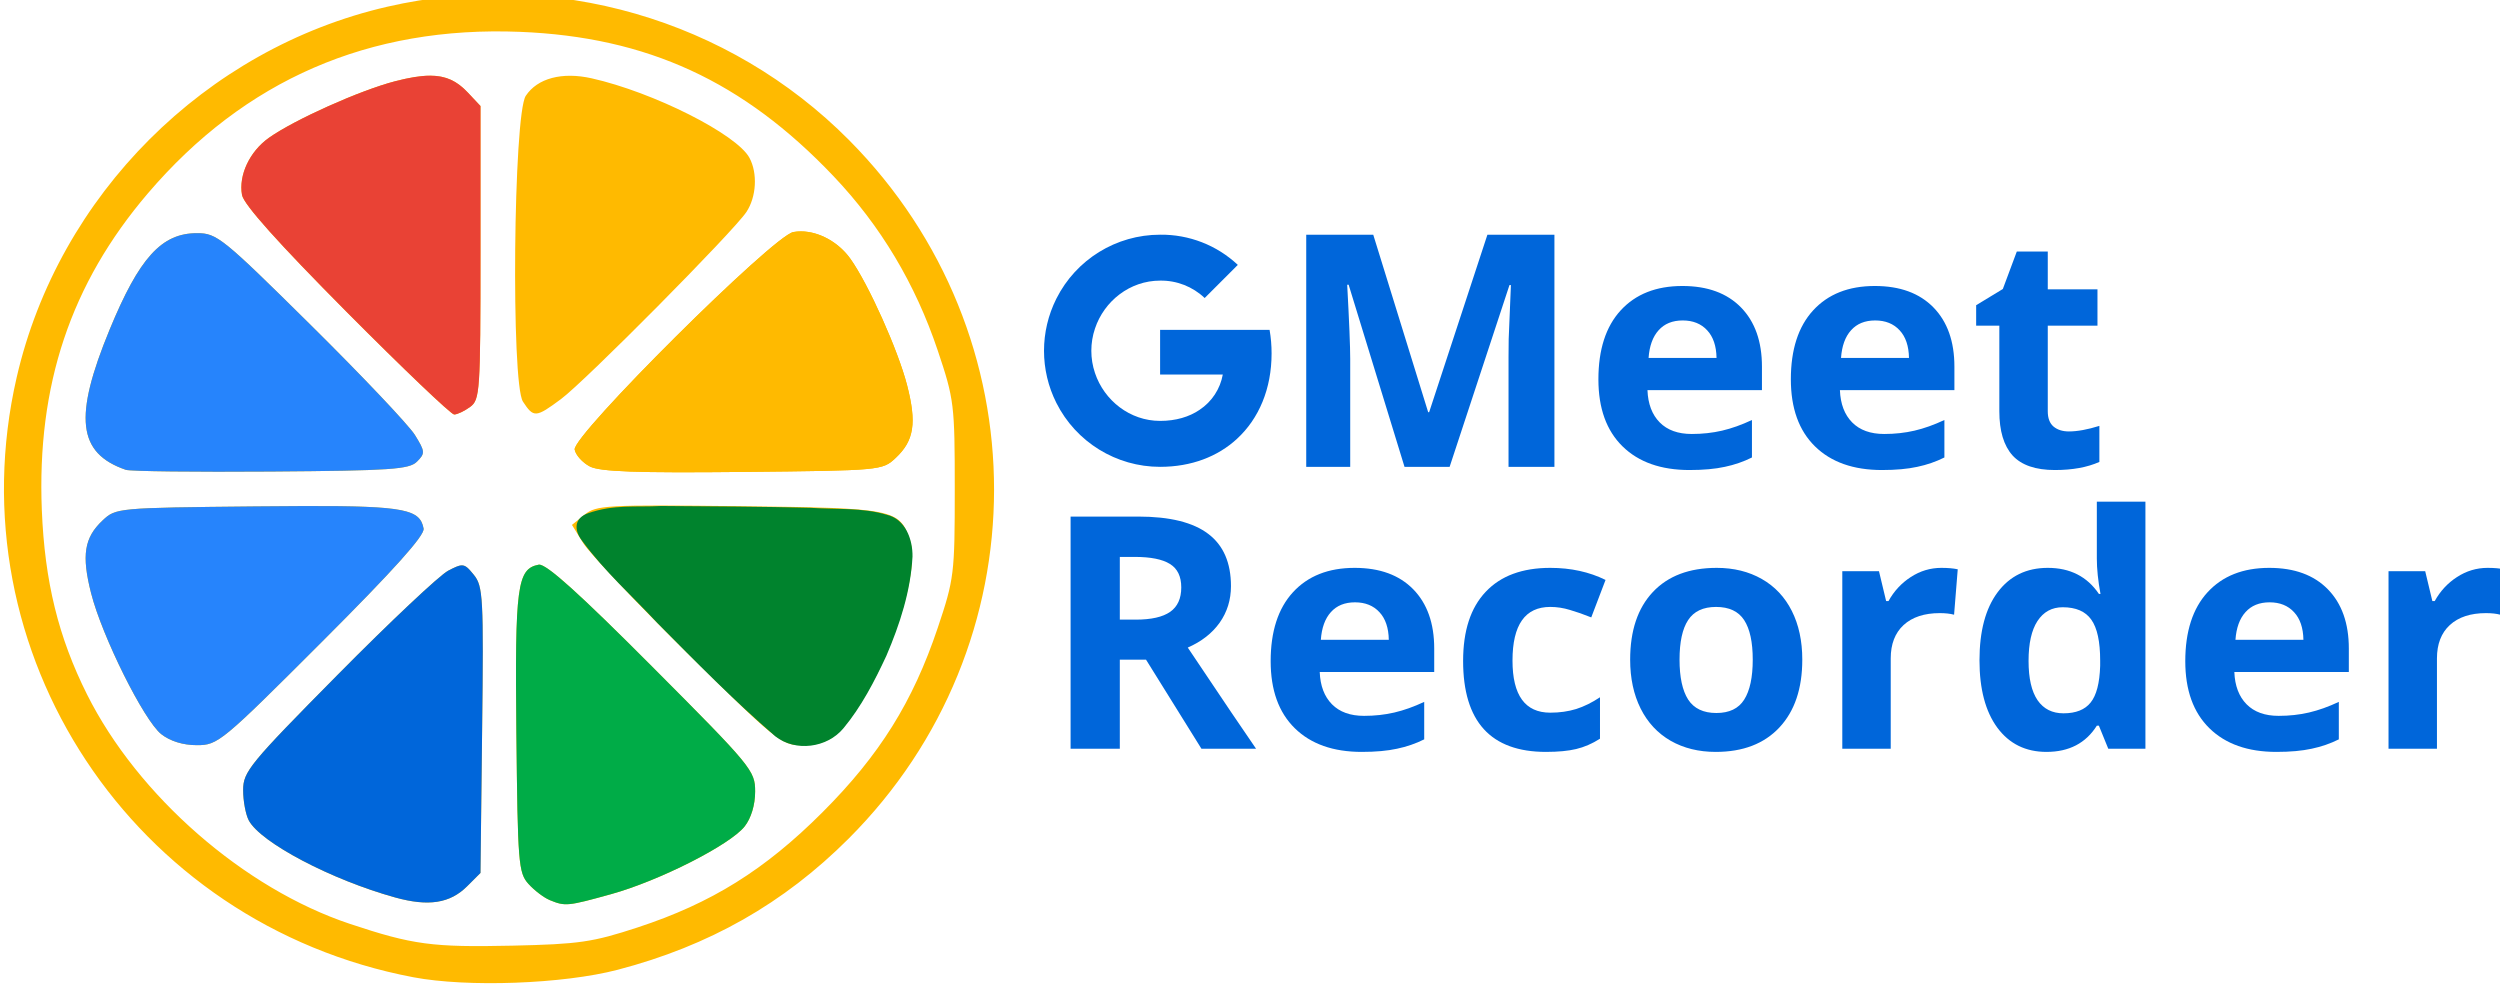
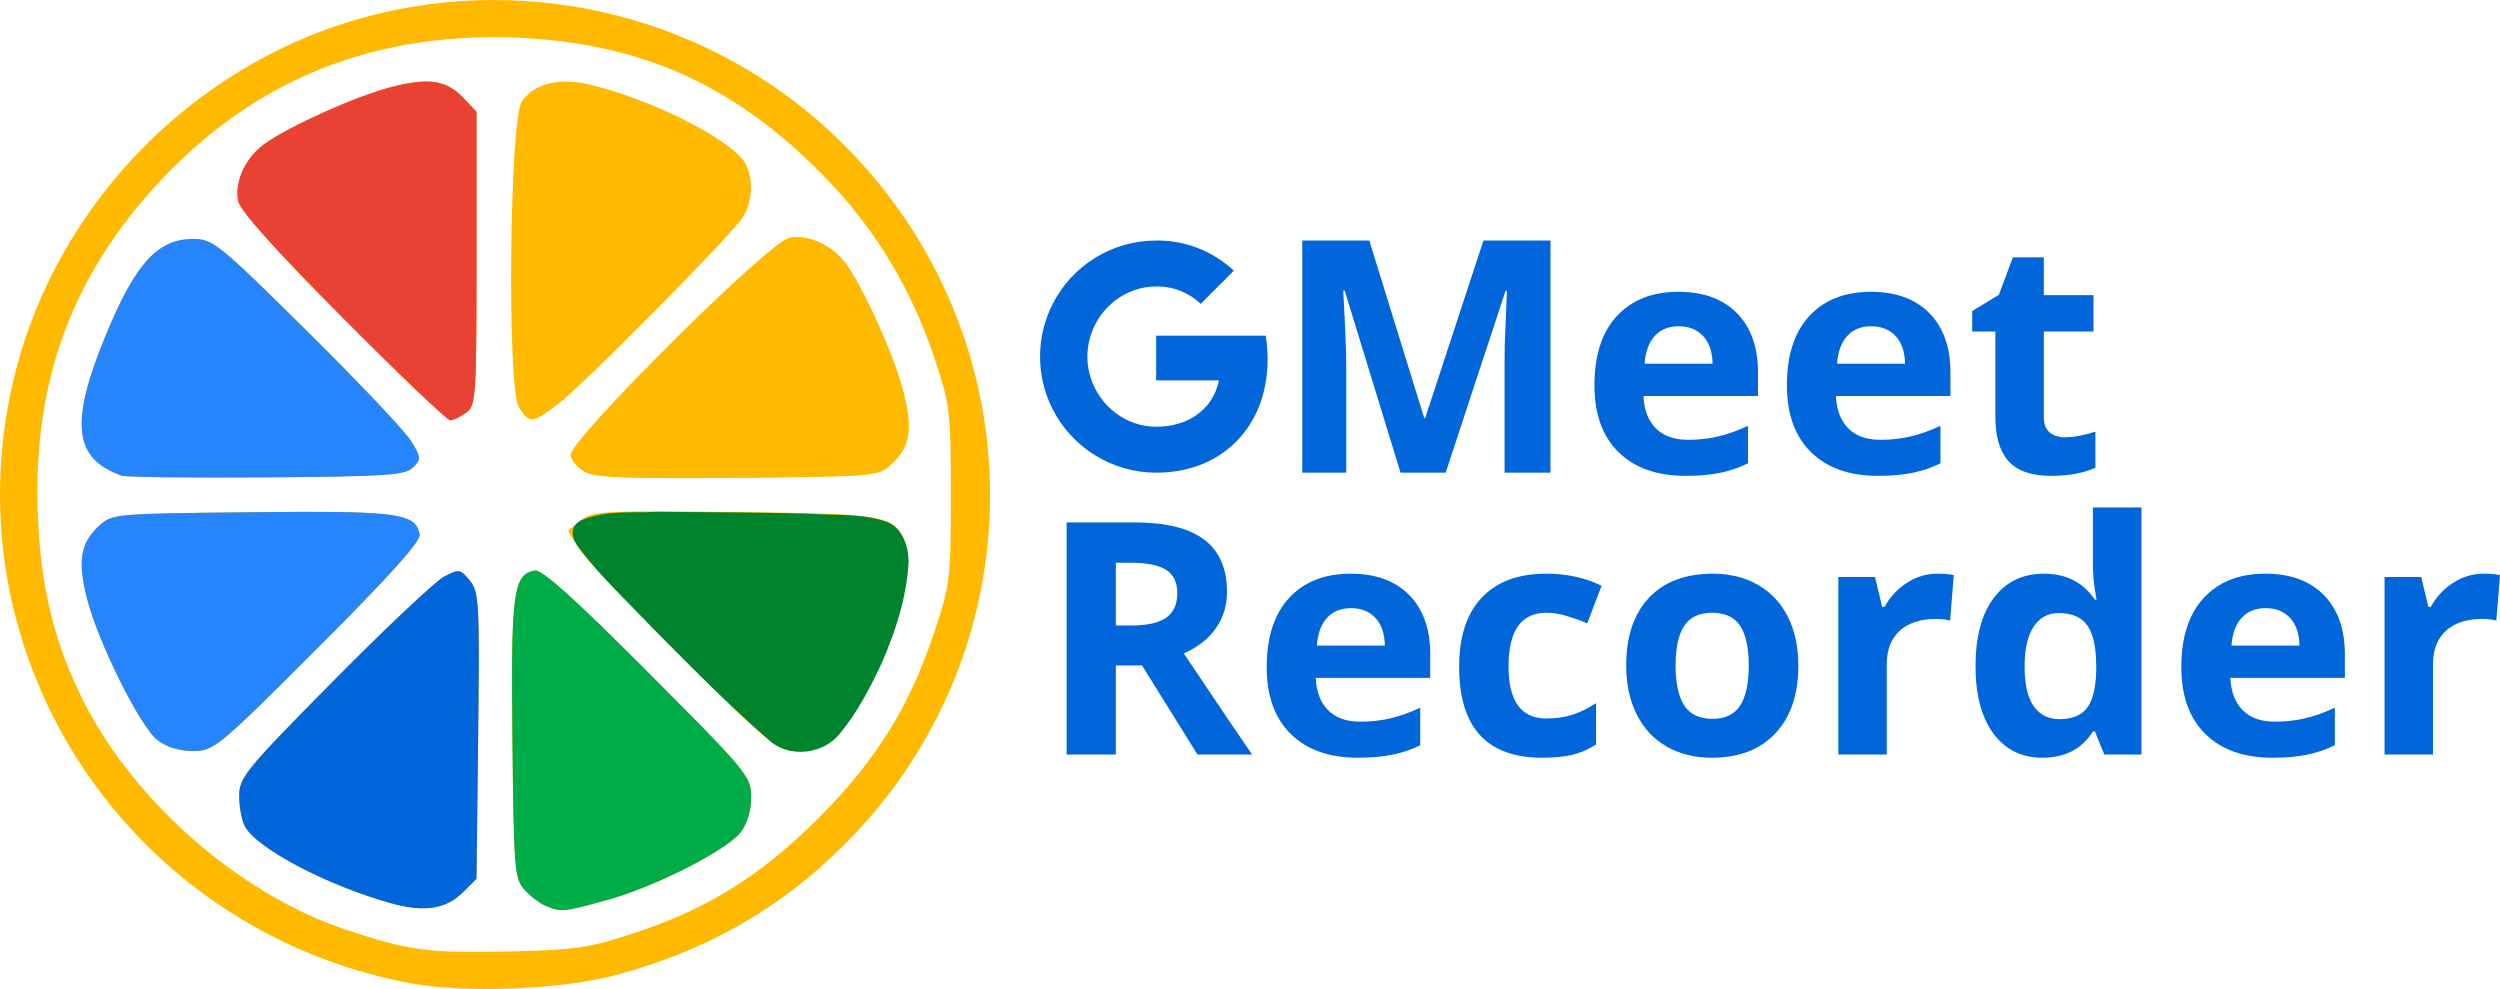
- <svg xmlns="http://www.w3.org/2000/svg" width="700.647mm" height="277.173mm" viewBox="0 0 700.647 277.173" version="1.1" id="svg8">
+ <svg xmlns="http://www.w3.org/2000/svg" id="svg8" version="1.1" viewBox="0 0 700.647 277.173" height="277.173mm" width="700.647mm">
  <defs id="defs2" />
  <g id="layer1">
-     <g id="g969">
-       <path id="path1805" d="M 115.816,273.878 C 37.208,258.938 -13.072,182.881 4.676,105.761 16.424,54.714 57.51,13.628 108.558,1.88 c 46.593,-10.723 95.781,3.493 129.419,37.404 54.215,54.655 54.15,141.454 -0.146,195.75 -18.173,18.172 -39.105,30.061 -64.708,36.75 -15.309,4 -42.124,4.98 -57.306,2.095 z m 62.937,-13.974 c 20.595,-6.755 35.604,-16.106 51.723,-32.225 16.032,-16.032 25.363,-30.959 32.336,-51.723 4.594,-13.683 4.768,-15.098 4.768,-38.863 0,-23.765 -0.173,-25.18 -4.768,-38.863 C 256.541,79.557 246.812,63.284 233.601,49.377 208.316,22.758 181.395,10.361 145.759,8.926 103.482,7.224 68.595,22.372 41.402,54.239 19.815,79.536 10.312,107.944 11.722,142.962 c 0.805,19.996 4.636,35.611 12.679,51.678 14.223,28.412 44.013,54.408 73.668,64.284 17.626,5.87 23.088,6.602 45.557,6.103 18.665,-0.414 22.46,-0.968 35.126,-5.122 z m -68.01,-8.383 c -17.918,-4.969 -37.688,-15.371 -41.01,-21.578 -0.874,-1.634 -1.59,-5.46 -1.59,-8.504 0,-5.165 1.763,-7.316 26.531,-32.365 14.592,-14.757 28.509,-27.866 30.926,-29.129 4.167,-2.178 4.54,-2.119 7.187,1.151 2.599,3.209 2.76,6.225 2.331,43.501 l -0.461,40.053 -3.737,3.732 c -4.8,4.794 -10.829,5.732 -20.179,3.139 z m 43.347,0.747 c -1.644,-0.673 -4.335,-2.717 -5.979,-4.543 -2.805,-3.115 -3.014,-5.732 -3.39,-42.402 -0.422,-41.135 0.212,-45.903 6.256,-47.067 1.987,-0.383 11.124,7.825 31.725,28.499 28.017,28.115 28.934,29.228 28.934,35.075 0,3.749 -1.119,7.461 -2.951,9.791 -4.054,5.154 -23.946,15.242 -37.417,18.975 -12.233,3.39 -12.841,3.449 -17.179,1.674 z M 45.195,205.756 c -4.846,-3.811 -16.599,-27.425 -19.669,-39.516 -2.696,-10.617 -1.92,-15.549 3.202,-20.365 3.753,-3.528 4.029,-3.553 42.896,-3.951 41.093,-0.421 45.941,0.217 47.092,6.197 0.367,1.908 -8.217,11.476 -28.467,31.725 -28.143,28.143 -29.171,28.993 -35.064,28.993 -3.869,0 -7.492,-1.118 -9.991,-3.084 z m 147.456,-22.7 c -14.334,-14.181 -27.478,-28.071 -29.209,-30.866 l -3.147,-5.082 3.523,-2.853 c 3.304,-2.675 5.998,-2.824 43.234,-2.392 43.648,0.507 45.081,0.793 47.985,9.593 2.661,8.062 -4.246,30.628 -14.077,45.997 -5.999,9.377 -8.947,11.385 -16.719,11.385 -5.154,0 -7.294,-1.746 -31.59,-25.784 z M 35.259,131.671 C 21.753,127.003 20.594,116.94 30.732,92.356 39.03,72.232 45.273,65.347 55.222,65.347 c 5.564,0 7.099,1.24 31.906,25.784 14.334,14.181 27.449,28.025 29.146,30.764 2.879,4.648 2.918,5.147 0.594,7.474 -2.18,2.182 -7.283,2.53 -40.929,2.785 -21.141,0.161 -39.447,-0.057 -40.68,-0.483 z m 130.054,-0.941 c -2.048,-1.063 -3.965,-3.189 -4.261,-4.724 -0.744,-3.864 55.647,-59.961 61.295,-60.976 5.52,-0.992 12.161,2.126 15.993,7.507 5.058,7.103 13.331,25.556 15.875,35.409 2.737,10.6 1.969,15.539 -3.164,20.365 -3.752,3.528 -4.029,3.553 -42.896,3.951 -29.721,0.304 -40.013,-0.064 -42.842,-1.532 z M 97.127,87.394 C 77.962,68.102 68.307,57.307 67.827,54.636 66.835,49.116 69.953,42.475 75.334,38.643 82.437,33.585 100.89,25.312 110.742,22.768 c 10.601,-2.737 15.54,-1.969 20.365,3.166 l 3.551,3.779 v 41.105 c 0,38.964 -0.151,41.216 -2.901,43.227 -1.596,1.167 -3.609,2.122 -4.473,2.122 -0.864,0 -14.435,-12.948 -30.156,-28.773 z m 49.432,25.16 c -3.37,-5.144 -2.674,-80.467 0.792,-85.699 3.266,-4.93 10.167,-6.766 18.456,-4.908 17.28,3.873 40.695,15.674 44.24,22.297 2.319,4.333 1.945,10.933 -0.858,15.166 -3.613,5.453 -45.18,47.397 -51.96,52.431 -7.07,5.248 -7.672,5.289 -10.67,0.714 z" style="fill:#ffba00;fill-opacity:1;stroke-width:1" />
-       <path d="m 185.183,141.81 c -6.809,0.414 -13.12,-0.543 -20.473,2.068 -3.669,1.344 -4.024,4.549 -1.514,7.759 6.156,8.407 13.975,15.396 21.061,22.989 10.743,10.834 21.456,21.754 33.016,31.718 5.671,4.467 14.533,3.268 19.095,-2.224 5.047,-6.075 8.721,-13.199 12.045,-20.332 3.78,-8.808 6.811,-18.165 7.323,-27.785 0.091,-4.798 -1.995,-10.505 -7.172,-11.726 -6.902,-2.083 -14.227,-1.451 -21.336,-1.952 -14.012,-0.372 -28.03,-0.401 -42.046,-0.517 z" style="fill:#00832d;fill-opacity:1;stroke-width:1" id="path1807" />
-       <path d="m 224.461,64.848 c -0.717,-7.9e-4 -1.425,0.059 -2.115,0.183 -5.648,1.015 -62.039,57.112 -61.294,60.976 0.296,1.535 2.213,3.66 4.261,4.723 2.829,1.468 13.121,1.837 42.842,1.532 38.867,-0.398 39.143,-0.423 42.896,-3.951 5.133,-4.826 5.9,-9.765 3.163,-20.365 -2.544,-9.852 -10.817,-28.305 -15.875,-35.408 -3.353,-4.709 -8.857,-7.684 -13.879,-7.69 z" style="fill:#ffba00;fill-opacity:1;stroke-width:1" id="path1809" />
-       <path d="m 120.572,21.213 c -2.675,-0.005 -5.854,0.529 -9.83,1.555 -9.853,2.544 -28.305,10.817 -35.408,15.875 -5.381,3.832 -8.499,10.473 -7.508,15.993 0.48,2.671 10.136,13.466 29.301,32.758 15.721,15.825 29.292,28.773 30.156,28.773 0.864,0 2.877,-0.955 4.473,-2.122 2.751,-2.012 2.902,-4.264 2.902,-43.228 V 29.712 l -3.551,-3.779 c -3.016,-3.209 -6.076,-4.713 -10.535,-4.721 z" style="fill:#e94235;fill-opacity:1;stroke-width:1" id="path1811" />
-       <path id="path1813" style="fill:#0066da;fill-opacity:1;stroke-width:1" d="m 129.399,158.453 c -0.879,0.015 -1.976,0.539 -3.799,1.492 -2.417,1.264 -16.334,14.372 -30.926,29.129 -24.769,25.049 -26.531,27.199 -26.531,32.365 0,3.043 0.715,6.87 1.59,8.504 3.322,6.207 23.092,16.609 41.01,21.578 9.349,2.593 15.379,1.655 20.179,-3.139 l 3.737,-3.732 0.461,-40.053 c 0.429,-37.276 0.267,-40.292 -2.332,-43.501 -1.489,-1.839 -2.258,-2.662 -3.388,-2.643 z" />
-       <path d="m 85.398,141.825 c -4.068,0.011 -8.638,0.047 -13.775,0.1 -38.867,0.398 -39.143,0.423 -42.895,3.951 -5.122,4.816 -5.898,9.748 -3.202,20.365 3.07,12.091 14.823,35.704 19.668,39.516 2.498,1.965 6.122,3.084 9.991,3.084 5.893,0 6.921,-0.851 35.064,-28.993 20.25,-20.25 28.834,-29.817 28.467,-31.725 -1.008,-5.232 -4.846,-6.375 -33.318,-6.297 z" style="fill:#2684fc;fill-opacity:1;stroke-width:1" id="path1815" />
-       <path d="m 55.222,65.347 c -9.948,0 -16.191,6.885 -24.49,27.009 -10.138,24.585 -8.979,34.647 4.527,39.315 1.233,0.426 19.539,0.644 40.68,0.483 33.646,-0.255 38.749,-0.603 40.929,-2.785 2.325,-2.327 2.285,-2.826 -0.594,-7.474 -1.696,-2.739 -14.812,-16.583 -29.146,-30.764 C 62.321,66.587 60.786,65.347 55.222,65.347 Z" style="fill:#2684fc;fill-opacity:1;stroke-width:1" id="path1817" />
-       <path d="m 151.075,158.244 c -0.033,0.002 -0.065,0.006 -0.099,0.011 -6.043,1.164 -6.677,5.932 -6.256,47.067 0.376,36.67 0.585,39.287 3.39,42.402 1.644,1.826 4.335,3.87 5.979,4.543 4.338,1.775 4.945,1.716 17.178,-1.674 13.471,-3.733 33.363,-13.82 37.417,-18.975 1.833,-2.33 2.951,-6.041 2.951,-9.791 0,-5.847 -0.918,-6.959 -28.935,-35.075 -20.28,-20.351 -29.45,-28.622 -31.627,-28.51 z" style="fill:#00ac47;fill-opacity:1;stroke-width:1" id="path1819" />
-       <path id="path899" style="font-style:normal;font-variant:normal;font-weight:bold;font-stretch:normal;font-size:69.469px;line-height:0.85;font-family:'Open Sans';-inkscape-font-specification:'Open Sans Bold';text-align:start;letter-spacing:0px;word-spacing:0px;text-anchor:start;fill:#0066da;fill-opacity:1;stroke-width:0.265" d="M 393.629,130.839 377.965,79.796 h -0.401 q 0.846,15.576 0.846,20.782 v 30.261 H 366.083 V 65.778 h 18.78 l 15.398,49.753 h 0.267 l 16.332,-49.753 h 18.78 v 65.061 h -12.861 v -30.795 q 0,-2.181 0.045,-5.029 0.089,-2.848 0.623,-15.13 h -0.401 l -16.777,50.954 z" />
-       <path id="path901" style="font-style:normal;font-variant:normal;font-weight:bold;font-stretch:normal;font-size:69.469px;line-height:0.85;font-family:'Open Sans';-inkscape-font-specification:'Open Sans Bold';text-align:start;letter-spacing:0px;word-spacing:0px;text-anchor:start;fill:#0066da;fill-opacity:1;stroke-width:0.265" d="m 471.596,89.809 q -4.317,0 -6.764,2.759 -2.448,2.715 -2.804,7.743 h 19.047 q -0.089,-5.029 -2.626,-7.743 -2.537,-2.759 -6.853,-2.759 z m 1.914,41.92 q -12.015,0 -18.78,-6.631 -6.764,-6.631 -6.764,-18.78 0,-12.505 6.23,-19.314 6.275,-6.853 17.311,-6.853 10.547,0 16.421,6.008 5.874,6.008 5.874,16.599 v 6.586 h -32.086 q 0.223,5.785 3.427,9.034 3.204,3.249 8.989,3.249 4.495,0 8.5,-0.935 4.005,-0.935 8.366,-2.982 v 10.502 q -3.56,1.78 -7.61,2.626 -4.05,0.89 -9.879,0.89 z" />
-       <path id="path903" style="font-style:normal;font-variant:normal;font-weight:bold;font-stretch:normal;font-size:69.469px;line-height:0.85;font-family:'Open Sans';-inkscape-font-specification:'Open Sans Bold';text-align:start;letter-spacing:0px;word-spacing:0px;text-anchor:start;fill:#0066da;fill-opacity:1;stroke-width:0.265" d="m 525.532,89.809 q -4.317,0 -6.764,2.759 -2.448,2.715 -2.804,7.743 h 19.047 q -0.089,-5.029 -2.626,-7.743 -2.537,-2.759 -6.853,-2.759 z m 1.914,41.92 q -12.015,0 -18.78,-6.631 -6.764,-6.631 -6.764,-18.78 0,-12.505 6.23,-19.314 6.275,-6.853 17.311,-6.853 10.547,0 16.421,6.008 5.874,6.008 5.874,16.599 v 6.586 h -32.086 q 0.223,5.785 3.427,9.034 3.204,3.249 8.989,3.249 4.495,0 8.5,-0.935 4.005,-0.935 8.366,-2.982 v 10.502 q -3.56,1.78 -7.61,2.626 -4.05,0.89 -9.879,0.89 z" />
-       <path id="path905" style="font-style:normal;font-variant:normal;font-weight:bold;font-stretch:normal;font-size:69.469px;line-height:0.85;font-family:'Open Sans';-inkscape-font-specification:'Open Sans Bold';text-align:start;letter-spacing:0px;word-spacing:0px;text-anchor:start;fill:#0066da;fill-opacity:1;stroke-width:0.265" d="m 579.824,120.915 q 3.56,0 8.544,-1.558 v 10.102 q -5.073,2.27 -12.46,2.27 -8.144,0 -11.882,-4.094 -3.694,-4.139 -3.694,-12.371 V 91.277 h -6.497 v -5.741 l 7.476,-4.539 3.916,-10.502 h 8.678 v 10.591 h 13.929 V 91.277 H 573.905 v 23.986 q 0,2.893 1.602,4.272 1.646,1.38 4.317,1.38 z" />
-       <path id="path907" style="font-style:normal;font-variant:normal;font-weight:bold;font-stretch:normal;font-size:69.469px;line-height:0.85;font-family:'Open Sans';-inkscape-font-specification:'Open Sans Bold';text-align:start;letter-spacing:0px;word-spacing:0px;text-anchor:start;fill:#0066da;fill-opacity:1;stroke-width:0.265" d="m 313.838,173.657 h 4.45 q 6.542,0 9.657,-2.181 3.115,-2.181 3.115,-6.853 0,-4.628 -3.204,-6.586 -3.16,-1.958 -9.835,-1.958 h -4.183 z m 0,11.214 v 24.965 h -13.796 v -65.061 h 18.958 q 13.261,0 19.625,4.851 6.364,4.806 6.364,14.641 0,5.741 -3.16,10.235 -3.16,4.45 -8.945,6.987 14.685,21.939 19.136,28.347 h -15.309 l -15.531,-24.965 z" />
-       <path id="path909" style="font-style:normal;font-variant:normal;font-weight:bold;font-stretch:normal;font-size:69.469px;line-height:0.85;font-family:'Open Sans';-inkscape-font-specification:'Open Sans Bold';text-align:start;letter-spacing:0px;word-spacing:0px;text-anchor:start;fill:#0066da;fill-opacity:1;stroke-width:0.265" d="m 379.745,168.807 q -4.317,0 -6.764,2.759 -2.448,2.715 -2.804,7.743 h 19.047 q -0.089,-5.029 -2.626,-7.743 -2.537,-2.759 -6.853,-2.759 z m 1.914,41.92 q -12.015,0 -18.78,-6.631 -6.764,-6.631 -6.764,-18.78 0,-12.505 6.23,-19.314 6.275,-6.853 17.311,-6.853 10.547,0 16.421,6.008 5.874,6.008 5.874,16.599 v 6.586 h -32.086 q 0.223,5.785 3.427,9.034 3.204,3.249 8.989,3.249 4.495,0 8.5,-0.935 4.005,-0.935 8.366,-2.982 v 10.502 q -3.56,1.78 -7.61,2.626 -4.05,0.89 -9.879,0.89 z" />
-       <path id="path912" style="font-style:normal;font-variant:normal;font-weight:bold;font-stretch:normal;font-size:69.469px;line-height:0.85;font-family:'Open Sans';-inkscape-font-specification:'Open Sans Bold';text-align:start;letter-spacing:0px;word-spacing:0px;text-anchor:start;fill:#0066da;fill-opacity:1;stroke-width:0.265" d="m 433.28,210.727 q -23.23,0 -23.23,-25.499 0,-12.683 6.319,-19.358 6.319,-6.72 18.112,-6.72 8.633,0 15.487,3.382 l -4.005,10.502 q -3.204,-1.291 -5.963,-2.092 -2.759,-0.846 -5.518,-0.846 -10.591,0 -10.591,15.041 0,14.596 10.591,14.596 3.916,0 7.254,-1.024 3.338,-1.068 6.675,-3.293 v 11.615 q -3.293,2.092 -6.675,2.893 -3.338,0.801 -8.455,0.801 z" />
-       <path id="path914" style="font-style:normal;font-variant:normal;font-weight:bold;font-stretch:normal;font-size:69.469px;line-height:0.85;font-family:'Open Sans';-inkscape-font-specification:'Open Sans Bold';text-align:start;letter-spacing:0px;word-spacing:0px;text-anchor:start;fill:#0066da;fill-opacity:1;stroke-width:0.265" d="m 470.706,184.872 q 0,7.387 2.403,11.17 2.447,3.783 7.921,3.783 5.429,0 7.788,-3.738 2.403,-3.783 2.403,-11.214 0,-7.387 -2.403,-11.081 -2.403,-3.694 -7.877,-3.694 -5.429,0 -7.832,3.694 -2.403,3.649 -2.403,11.081 z m 34.4,0 q 0,12.149 -6.408,19.002 -6.408,6.853 -17.845,6.853 -7.165,0 -12.638,-3.115 -5.474,-3.16 -8.411,-9.034 -2.937,-5.874 -2.937,-13.706 0,-12.193 6.364,-18.958 6.364,-6.764 17.89,-6.764 7.165,0 12.638,3.115 5.474,3.115 8.411,8.945 2.937,5.83 2.937,13.662 z" />
-       <path id="path916" style="font-style:normal;font-variant:normal;font-weight:bold;font-stretch:normal;font-size:69.469px;line-height:0.85;font-family:'Open Sans';-inkscape-font-specification:'Open Sans Bold';text-align:start;letter-spacing:0px;word-spacing:0px;text-anchor:start;fill:#0066da;fill-opacity:1;stroke-width:0.265" d="m 544.089,159.15 q 2.759,0 4.584,0.401 l -1.024,12.727 q -1.647,-0.445 -4.005,-0.445 -6.497,0 -10.146,3.338 -3.605,3.338 -3.605,9.345 v 25.321 h -13.573 v -49.753 h 10.28 l 2.003,8.366 h 0.667 q 2.314,-4.183 6.23,-6.72 3.961,-2.581 8.589,-2.581 z" />
-       <path id="path918" style="font-style:normal;font-variant:normal;font-weight:bold;font-stretch:normal;font-size:69.469px;line-height:0.85;font-family:'Open Sans';-inkscape-font-specification:'Open Sans Bold';text-align:start;letter-spacing:0px;word-spacing:0px;text-anchor:start;fill:#0066da;fill-opacity:1;stroke-width:0.265" d="m 573.549,210.727 q -8.767,0 -13.796,-6.809 -4.984,-6.809 -4.984,-18.869 0,-12.238 5.073,-19.047 5.118,-6.853 14.062,-6.853 9.39,0 14.33,7.298 h 0.445 q -1.024,-5.563 -1.024,-9.924 v -15.932 h 13.618 v 69.244 h -10.413 l -2.626,-6.453 h -0.579 q -4.628,7.343 -14.107,7.343 z m 4.762,-10.814 q 5.207,0 7.61,-3.026 2.448,-3.026 2.67,-10.28 v -1.469 q 0,-8.01 -2.492,-11.481 -2.448,-3.471 -8.01,-3.471 -4.539,0 -7.076,3.872 -2.492,3.827 -2.492,11.17 0,7.343 2.537,11.036 2.537,3.649 7.254,3.649 z" />
-       <path id="path920" style="font-style:normal;font-variant:normal;font-weight:bold;font-stretch:normal;font-size:69.469px;line-height:0.85;font-family:'Open Sans';-inkscape-font-specification:'Open Sans Bold';text-align:start;letter-spacing:0px;word-spacing:0px;text-anchor:start;fill:#0066da;fill-opacity:1;stroke-width:0.265" d="m 636.074,168.807 q -4.317,0 -6.764,2.759 -2.448,2.715 -2.804,7.743 h 19.047 q -0.089,-5.029 -2.626,-7.743 -2.537,-2.759 -6.853,-2.759 z m 1.914,41.92 q -12.015,0 -18.78,-6.631 -6.764,-6.631 -6.764,-18.78 0,-12.505 6.23,-19.314 6.275,-6.853 17.311,-6.853 10.547,0 16.421,6.008 5.874,6.008 5.874,16.599 v 6.586 h -32.086 q 0.223,5.785 3.427,9.034 3.204,3.249 8.989,3.249 4.495,0 8.5,-0.935 4.005,-0.935 8.366,-2.982 v 10.502 q -3.56,1.78 -7.61,2.626 -4.05,0.89 -9.879,0.89 z" />
-       <path id="path922" style="font-style:normal;font-variant:normal;font-weight:bold;font-stretch:normal;font-size:69.469px;line-height:0.85;font-family:'Open Sans';-inkscape-font-specification:'Open Sans Bold';text-align:start;letter-spacing:0px;word-spacing:0px;text-anchor:start;fill:#0066da;fill-opacity:1;stroke-width:0.265" d="m 697.174,159.15 q 2.759,0 4.584,0.401 l -1.024,12.727 q -1.647,-0.445 -4.005,-0.445 -6.497,0 -10.146,3.338 -3.605,3.338 -3.605,9.345 v 25.321 h -13.573 v -49.753 h 10.28 l 2.003,8.366 h 0.667 q 2.314,-4.183 6.23,-6.72 3.961,-2.581 8.589,-2.581 z" />
-       <path d="m 325.123,65.778 c -12.3,0 -23.547,6.932 -29.068,17.929 -4.614,9.192 -4.614,20.02 0,29.212 5.522,10.984 16.769,17.917 29.068,17.917 8.773,0 16.172,-2.881 21.562,-7.853 v -0.005 c 6.152,-5.665 9.688,-14.03 9.688,-23.924 0,-2.211 -0.182,-4.434 -0.562,-6.61 h -30.682 v 12.526 h 17.57 c -0.729,4.04 -3.072,7.614 -6.502,9.885 v 0.005 c -2.914,1.979 -6.675,3.1 -11.056,3.1 -8.486,0 -15.682,-5.725 -18.263,-13.423 v 0 c -1.363,-4.04 -1.363,-8.415 0,-12.455 2.569,-7.709 9.776,-13.435 18.263,-13.435 4.637,-0.072 9.12,1.673 12.479,4.877 l 9.287,-9.287 c -5.88,-5.522 -13.686,-8.558 -21.766,-8.462 z" style="fill:#0066da;fill-opacity:1;stroke-width:0.265" id="path1821" />
+     <g transform="translate(-1.110192,1.63231)" id="g969">
+       <path style="fill:#ffba00;fill-opacity:1;stroke-width:1" d="M 115.816,273.878 C 37.208,258.938 -13.072,182.881 4.676,105.761 16.424,54.714 57.51,13.628 108.558,1.88 c 46.593,-10.723 95.781,3.493 129.419,37.404 54.215,54.655 54.15,141.454 -0.146,195.75 -18.173,18.172 -39.105,30.061 -64.708,36.75 -15.309,4 -42.124,4.98 -57.306,2.095 z m 62.937,-13.974 c 20.595,-6.755 35.604,-16.106 51.723,-32.225 16.032,-16.032 25.363,-30.959 32.336,-51.723 4.594,-13.683 4.768,-15.098 4.768,-38.863 0,-23.765 -0.173,-25.18 -4.768,-38.863 C 256.541,79.557 246.812,63.284 233.601,49.377 208.316,22.758 181.395,10.361 145.759,8.926 103.482,7.224 68.595,22.372 41.402,54.239 19.815,79.536 10.312,107.944 11.722,142.962 c 0.805,19.996 4.636,35.611 12.679,51.678 14.223,28.412 44.013,54.408 73.668,64.284 17.626,5.87 23.088,6.602 45.557,6.103 18.665,-0.414 22.46,-0.968 35.126,-5.122 z m -68.01,-8.383 c -17.918,-4.969 -37.688,-15.371 -41.01,-21.578 -0.874,-1.634 -1.59,-5.46 -1.59,-8.504 0,-5.165 1.763,-7.316 26.531,-32.365 14.592,-14.757 28.509,-27.866 30.926,-29.129 4.167,-2.178 4.54,-2.119 7.187,1.151 2.599,3.209 2.76,6.225 2.331,43.501 l -0.461,40.053 -3.737,3.732 c -4.8,4.794 -10.829,5.732 -20.179,3.139 z m 43.347,0.747 c -1.644,-0.673 -4.335,-2.717 -5.979,-4.543 -2.805,-3.115 -3.014,-5.732 -3.39,-42.402 -0.422,-41.135 0.212,-45.903 6.256,-47.067 1.987,-0.383 11.124,7.825 31.725,28.499 28.017,28.115 28.934,29.228 28.934,35.075 0,3.749 -1.119,7.461 -2.951,9.791 -4.054,5.154 -23.946,15.242 -37.417,18.975 -12.233,3.39 -12.841,3.449 -17.179,1.674 z M 45.195,205.756 c -4.846,-3.811 -16.599,-27.425 -19.669,-39.516 -2.696,-10.617 -1.92,-15.549 3.202,-20.365 3.753,-3.528 4.029,-3.553 42.896,-3.951 41.093,-0.421 45.941,0.217 47.092,6.197 0.367,1.908 -8.217,11.476 -28.467,31.725 -28.143,28.143 -29.171,28.993 -35.064,28.993 -3.869,0 -7.492,-1.118 -9.991,-3.084 z m 147.456,-22.7 c -14.334,-14.181 -27.478,-28.071 -29.209,-30.866 l -3.147,-5.082 3.523,-2.853 c 3.304,-2.675 5.998,-2.824 43.234,-2.392 43.648,0.507 45.081,0.793 47.985,9.593 2.661,8.062 -4.246,30.628 -14.077,45.997 -5.999,9.377 -8.947,11.385 -16.719,11.385 -5.154,0 -7.294,-1.746 -31.59,-25.784 z M 35.259,131.671 C 21.753,127.003 20.594,116.94 30.732,92.356 39.03,72.232 45.273,65.347 55.222,65.347 c 5.564,0 7.099,1.24 31.906,25.784 14.334,14.181 27.449,28.025 29.146,30.764 2.879,4.648 2.918,5.147 0.594,7.474 -2.18,2.182 -7.283,2.53 -40.929,2.785 -21.141,0.161 -39.447,-0.057 -40.68,-0.483 z m 130.054,-0.941 c -2.048,-1.063 -3.965,-3.189 -4.261,-4.724 -0.744,-3.864 55.647,-59.961 61.295,-60.976 5.52,-0.992 12.161,2.126 15.993,7.507 5.058,7.103 13.331,25.556 15.875,35.409 2.737,10.6 1.969,15.539 -3.164,20.365 -3.752,3.528 -4.029,3.553 -42.896,3.951 -29.721,0.304 -40.013,-0.064 -42.842,-1.532 z M 97.127,87.394 C 77.962,68.102 68.307,57.307 67.827,54.636 66.835,49.116 69.953,42.475 75.334,38.643 82.437,33.585 100.89,25.312 110.742,22.768 c 10.601,-2.737 15.54,-1.969 20.365,3.166 l 3.551,3.779 v 41.105 c 0,38.964 -0.151,41.216 -2.901,43.227 -1.596,1.167 -3.609,2.122 -4.473,2.122 -0.864,0 -14.435,-12.948 -30.156,-28.773 z m 49.432,25.16 c -3.37,-5.144 -2.674,-80.467 0.792,-85.699 3.266,-4.93 10.167,-6.766 18.456,-4.908 17.28,3.873 40.695,15.674 44.24,22.297 2.319,4.333 1.945,10.933 -0.858,15.166 -3.613,5.453 -45.18,47.397 -51.96,52.431 -7.07,5.248 -7.672,5.289 -10.67,0.714 z" id="path1805" />
+       <path id="path1807" style="fill:#00832d;fill-opacity:1;stroke-width:1" d="m 185.183,141.81 c -6.809,0.414 -13.12,-0.543 -20.473,2.068 -3.669,1.344 -4.024,4.549 -1.514,7.759 6.156,8.407 13.975,15.396 21.061,22.989 10.743,10.834 21.456,21.754 33.016,31.718 5.671,4.467 14.533,3.268 19.095,-2.224 5.047,-6.075 8.721,-13.199 12.045,-20.332 3.78,-8.808 6.811,-18.165 7.323,-27.785 0.091,-4.798 -1.995,-10.505 -7.172,-11.726 -6.902,-2.083 -14.227,-1.451 -21.336,-1.952 -14.012,-0.372 -28.03,-0.401 -42.046,-0.517 z" />
+       <path id="path1809" style="fill:#ffba00;fill-opacity:1;stroke-width:1" d="m 224.461,64.848 c -0.717,-7.9e-4 -1.425,0.059 -2.115,0.183 -5.648,1.015 -62.039,57.112 -61.294,60.976 0.296,1.535 2.213,3.66 4.261,4.723 2.829,1.468 13.121,1.837 42.842,1.532 38.867,-0.398 39.143,-0.423 42.896,-3.951 5.133,-4.826 5.9,-9.765 3.163,-20.365 -2.544,-9.852 -10.817,-28.305 -15.875,-35.408 -3.353,-4.709 -8.857,-7.684 -13.879,-7.69 z" />
+       <path id="path1811" style="fill:#e94235;fill-opacity:1;stroke-width:1" d="m 120.572,21.213 c -2.675,-0.005 -5.854,0.529 -9.83,1.555 -9.853,2.544 -28.305,10.817 -35.408,15.875 -5.381,3.832 -8.499,10.473 -7.508,15.993 0.48,2.671 10.136,13.466 29.301,32.758 15.721,15.825 29.292,28.773 30.156,28.773 0.864,0 2.877,-0.955 4.473,-2.122 2.751,-2.012 2.902,-4.264 2.902,-43.228 V 29.712 l -3.551,-3.779 c -3.016,-3.209 -6.076,-4.713 -10.535,-4.721 z" />
+       <path d="m 129.399,158.453 c -0.879,0.015 -1.976,0.539 -3.799,1.492 -2.417,1.264 -16.334,14.372 -30.926,29.129 -24.769,25.049 -26.531,27.199 -26.531,32.365 0,3.043 0.715,6.87 1.59,8.504 3.322,6.207 23.092,16.609 41.01,21.578 9.349,2.593 15.379,1.655 20.179,-3.139 l 3.737,-3.732 0.461,-40.053 c 0.429,-37.276 0.267,-40.292 -2.332,-43.501 -1.489,-1.839 -2.258,-2.662 -3.388,-2.643 z" style="fill:#0066da;fill-opacity:1;stroke-width:1" id="path1813" />
+       <path id="path1815" style="fill:#2684fc;fill-opacity:1;stroke-width:1" d="m 85.398,141.825 c -4.068,0.011 -8.638,0.047 -13.775,0.1 -38.867,0.398 -39.143,0.423 -42.895,3.951 -5.122,4.816 -5.898,9.748 -3.202,20.365 3.07,12.091 14.823,35.704 19.668,39.516 2.498,1.965 6.122,3.084 9.991,3.084 5.893,0 6.921,-0.851 35.064,-28.993 20.25,-20.25 28.834,-29.817 28.467,-31.725 -1.008,-5.232 -4.846,-6.375 -33.318,-6.297 z" />
+       <path id="path1817" style="fill:#2684fc;fill-opacity:1;stroke-width:1" d="m 55.222,65.347 c -9.948,0 -16.191,6.885 -24.49,27.009 -10.138,24.585 -8.979,34.647 4.527,39.315 1.233,0.426 19.539,0.644 40.68,0.483 33.646,-0.255 38.749,-0.603 40.929,-2.785 2.325,-2.327 2.285,-2.826 -0.594,-7.474 -1.696,-2.739 -14.812,-16.583 -29.146,-30.764 C 62.321,66.587 60.786,65.347 55.222,65.347 Z" />
+       <path id="path1819" style="fill:#00ac47;fill-opacity:1;stroke-width:1" d="m 151.075,158.244 c -0.033,0.002 -0.065,0.006 -0.099,0.011 -6.043,1.164 -6.677,5.932 -6.256,47.067 0.376,36.67 0.585,39.287 3.39,42.402 1.644,1.826 4.335,3.87 5.979,4.543 4.338,1.775 4.945,1.716 17.178,-1.674 13.471,-3.733 33.363,-13.82 37.417,-18.975 1.833,-2.33 2.951,-6.041 2.951,-9.791 0,-5.847 -0.918,-6.959 -28.935,-35.075 -20.28,-20.351 -29.45,-28.622 -31.627,-28.51 z" />
+       <path d="M 393.629,130.839 377.965,79.796 h -0.401 q 0.846,15.576 0.846,20.782 v 30.261 H 366.083 V 65.778 h 18.78 l 15.398,49.753 h 0.267 l 16.332,-49.753 h 18.78 v 65.061 h -12.861 v -30.795 q 0,-2.181 0.045,-5.029 0.089,-2.848 0.623,-15.13 h -0.401 l -16.777,50.954 z" style="font-style:normal;font-variant:normal;font-weight:bold;font-stretch:normal;font-size:69.469px;line-height:0.85;font-family:'Open Sans';-inkscape-font-specification:'Open Sans Bold';text-align:start;letter-spacing:0px;word-spacing:0px;text-anchor:start;fill:#0066da;fill-opacity:1;stroke-width:0.265" id="path899" />
+       <path d="m 471.596,89.809 q -4.317,0 -6.764,2.759 -2.448,2.715 -2.804,7.743 h 19.047 q -0.089,-5.029 -2.626,-7.743 -2.537,-2.759 -6.853,-2.759 z m 1.914,41.92 q -12.015,0 -18.78,-6.631 -6.764,-6.631 -6.764,-18.78 0,-12.505 6.23,-19.314 6.275,-6.853 17.311,-6.853 10.547,0 16.421,6.008 5.874,6.008 5.874,16.599 v 6.586 h -32.086 q 0.223,5.785 3.427,9.034 3.204,3.249 8.989,3.249 4.495,0 8.5,-0.935 4.005,-0.935 8.366,-2.982 v 10.502 q -3.56,1.78 -7.61,2.626 -4.05,0.89 -9.879,0.89 z" style="font-style:normal;font-variant:normal;font-weight:bold;font-stretch:normal;font-size:69.469px;line-height:0.85;font-family:'Open Sans';-inkscape-font-specification:'Open Sans Bold';text-align:start;letter-spacing:0px;word-spacing:0px;text-anchor:start;fill:#0066da;fill-opacity:1;stroke-width:0.265" id="path901" />
+       <path d="m 525.532,89.809 q -4.317,0 -6.764,2.759 -2.448,2.715 -2.804,7.743 h 19.047 q -0.089,-5.029 -2.626,-7.743 -2.537,-2.759 -6.853,-2.759 z m 1.914,41.92 q -12.015,0 -18.78,-6.631 -6.764,-6.631 -6.764,-18.78 0,-12.505 6.23,-19.314 6.275,-6.853 17.311,-6.853 10.547,0 16.421,6.008 5.874,6.008 5.874,16.599 v 6.586 h -32.086 q 0.223,5.785 3.427,9.034 3.204,3.249 8.989,3.249 4.495,0 8.5,-0.935 4.005,-0.935 8.366,-2.982 v 10.502 q -3.56,1.78 -7.61,2.626 -4.05,0.89 -9.879,0.89 z" style="font-style:normal;font-variant:normal;font-weight:bold;font-stretch:normal;font-size:69.469px;line-height:0.85;font-family:'Open Sans';-inkscape-font-specification:'Open Sans Bold';text-align:start;letter-spacing:0px;word-spacing:0px;text-anchor:start;fill:#0066da;fill-opacity:1;stroke-width:0.265" id="path903" />
+       <path d="m 579.824,120.915 q 3.56,0 8.544,-1.558 v 10.102 q -5.073,2.27 -12.46,2.27 -8.144,0 -11.882,-4.094 -3.694,-4.139 -3.694,-12.371 V 91.277 h -6.497 v -5.741 l 7.476,-4.539 3.916,-10.502 h 8.678 v 10.591 h 13.929 V 91.277 H 573.905 v 23.986 q 0,2.893 1.602,4.272 1.646,1.38 4.317,1.38 z" style="font-style:normal;font-variant:normal;font-weight:bold;font-stretch:normal;font-size:69.469px;line-height:0.85;font-family:'Open Sans';-inkscape-font-specification:'Open Sans Bold';text-align:start;letter-spacing:0px;word-spacing:0px;text-anchor:start;fill:#0066da;fill-opacity:1;stroke-width:0.265" id="path905" />
+       <path d="m 313.838,173.657 h 4.45 q 6.542,0 9.657,-2.181 3.115,-2.181 3.115,-6.853 0,-4.628 -3.204,-6.586 -3.16,-1.958 -9.835,-1.958 h -4.183 z m 0,11.214 v 24.965 h -13.796 v -65.061 h 18.958 q 13.261,0 19.625,4.851 6.364,4.806 6.364,14.641 0,5.741 -3.16,10.235 -3.16,4.45 -8.945,6.987 14.685,21.939 19.136,28.347 h -15.309 l -15.531,-24.965 z" style="font-style:normal;font-variant:normal;font-weight:bold;font-stretch:normal;font-size:69.469px;line-height:0.85;font-family:'Open Sans';-inkscape-font-specification:'Open Sans Bold';text-align:start;letter-spacing:0px;word-spacing:0px;text-anchor:start;fill:#0066da;fill-opacity:1;stroke-width:0.265" id="path907" />
+       <path d="m 379.745,168.807 q -4.317,0 -6.764,2.759 -2.448,2.715 -2.804,7.743 h 19.047 q -0.089,-5.029 -2.626,-7.743 -2.537,-2.759 -6.853,-2.759 z m 1.914,41.92 q -12.015,0 -18.78,-6.631 -6.764,-6.631 -6.764,-18.78 0,-12.505 6.23,-19.314 6.275,-6.853 17.311,-6.853 10.547,0 16.421,6.008 5.874,6.008 5.874,16.599 v 6.586 h -32.086 q 0.223,5.785 3.427,9.034 3.204,3.249 8.989,3.249 4.495,0 8.5,-0.935 4.005,-0.935 8.366,-2.982 v 10.502 q -3.56,1.78 -7.61,2.626 -4.05,0.89 -9.879,0.89 z" style="font-style:normal;font-variant:normal;font-weight:bold;font-stretch:normal;font-size:69.469px;line-height:0.85;font-family:'Open Sans';-inkscape-font-specification:'Open Sans Bold';text-align:start;letter-spacing:0px;word-spacing:0px;text-anchor:start;fill:#0066da;fill-opacity:1;stroke-width:0.265" id="path909" />
+       <path d="m 433.28,210.727 q -23.23,0 -23.23,-25.499 0,-12.683 6.319,-19.358 6.319,-6.72 18.112,-6.72 8.633,0 15.487,3.382 l -4.005,10.502 q -3.204,-1.291 -5.963,-2.092 -2.759,-0.846 -5.518,-0.846 -10.591,0 -10.591,15.041 0,14.596 10.591,14.596 3.916,0 7.254,-1.024 3.338,-1.068 6.675,-3.293 v 11.615 q -3.293,2.092 -6.675,2.893 -3.338,0.801 -8.455,0.801 z" style="font-style:normal;font-variant:normal;font-weight:bold;font-stretch:normal;font-size:69.469px;line-height:0.85;font-family:'Open Sans';-inkscape-font-specification:'Open Sans Bold';text-align:start;letter-spacing:0px;word-spacing:0px;text-anchor:start;fill:#0066da;fill-opacity:1;stroke-width:0.265" id="path912" />
+       <path d="m 470.706,184.872 q 0,7.387 2.403,11.17 2.447,3.783 7.921,3.783 5.429,0 7.788,-3.738 2.403,-3.783 2.403,-11.214 0,-7.387 -2.403,-11.081 -2.403,-3.694 -7.877,-3.694 -5.429,0 -7.832,3.694 -2.403,3.649 -2.403,11.081 z m 34.4,0 q 0,12.149 -6.408,19.002 -6.408,6.853 -17.845,6.853 -7.165,0 -12.638,-3.115 -5.474,-3.16 -8.411,-9.034 -2.937,-5.874 -2.937,-13.706 0,-12.193 6.364,-18.958 6.364,-6.764 17.89,-6.764 7.165,0 12.638,3.115 5.474,3.115 8.411,8.945 2.937,5.83 2.937,13.662 z" style="font-style:normal;font-variant:normal;font-weight:bold;font-stretch:normal;font-size:69.469px;line-height:0.85;font-family:'Open Sans';-inkscape-font-specification:'Open Sans Bold';text-align:start;letter-spacing:0px;word-spacing:0px;text-anchor:start;fill:#0066da;fill-opacity:1;stroke-width:0.265" id="path914" />
+       <path d="m 544.089,159.15 q 2.759,0 4.584,0.401 l -1.024,12.727 q -1.647,-0.445 -4.005,-0.445 -6.497,0 -10.146,3.338 -3.605,3.338 -3.605,9.345 v 25.321 h -13.573 v -49.753 h 10.28 l 2.003,8.366 h 0.667 q 2.314,-4.183 6.23,-6.72 3.961,-2.581 8.589,-2.581 z" style="font-style:normal;font-variant:normal;font-weight:bold;font-stretch:normal;font-size:69.469px;line-height:0.85;font-family:'Open Sans';-inkscape-font-specification:'Open Sans Bold';text-align:start;letter-spacing:0px;word-spacing:0px;text-anchor:start;fill:#0066da;fill-opacity:1;stroke-width:0.265" id="path916" />
+       <path d="m 573.549,210.727 q -8.767,0 -13.796,-6.809 -4.984,-6.809 -4.984,-18.869 0,-12.238 5.073,-19.047 5.118,-6.853 14.062,-6.853 9.39,0 14.33,7.298 h 0.445 q -1.024,-5.563 -1.024,-9.924 v -15.932 h 13.618 v 69.244 h -10.413 l -2.626,-6.453 h -0.579 q -4.628,7.343 -14.107,7.343 z m 4.762,-10.814 q 5.207,0 7.61,-3.026 2.448,-3.026 2.67,-10.28 v -1.469 q 0,-8.01 -2.492,-11.481 -2.448,-3.471 -8.01,-3.471 -4.539,0 -7.076,3.872 -2.492,3.827 -2.492,11.17 0,7.343 2.537,11.036 2.537,3.649 7.254,3.649 z" style="font-style:normal;font-variant:normal;font-weight:bold;font-stretch:normal;font-size:69.469px;line-height:0.85;font-family:'Open Sans';-inkscape-font-specification:'Open Sans Bold';text-align:start;letter-spacing:0px;word-spacing:0px;text-anchor:start;fill:#0066da;fill-opacity:1;stroke-width:0.265" id="path918" />
+       <path d="m 636.074,168.807 q -4.317,0 -6.764,2.759 -2.448,2.715 -2.804,7.743 h 19.047 q -0.089,-5.029 -2.626,-7.743 -2.537,-2.759 -6.853,-2.759 z m 1.914,41.92 q -12.015,0 -18.78,-6.631 -6.764,-6.631 -6.764,-18.78 0,-12.505 6.23,-19.314 6.275,-6.853 17.311,-6.853 10.547,0 16.421,6.008 5.874,6.008 5.874,16.599 v 6.586 h -32.086 q 0.223,5.785 3.427,9.034 3.204,3.249 8.989,3.249 4.495,0 8.5,-0.935 4.005,-0.935 8.366,-2.982 v 10.502 q -3.56,1.78 -7.61,2.626 -4.05,0.89 -9.879,0.89 z" style="font-style:normal;font-variant:normal;font-weight:bold;font-stretch:normal;font-size:69.469px;line-height:0.85;font-family:'Open Sans';-inkscape-font-specification:'Open Sans Bold';text-align:start;letter-spacing:0px;word-spacing:0px;text-anchor:start;fill:#0066da;fill-opacity:1;stroke-width:0.265" id="path920" />
+       <path d="m 697.174,159.15 q 2.759,0 4.584,0.401 l -1.024,12.727 q -1.647,-0.445 -4.005,-0.445 -6.497,0 -10.146,3.338 -3.605,3.338 -3.605,9.345 v 25.321 h -13.573 v -49.753 h 10.28 l 2.003,8.366 h 0.667 q 2.314,-4.183 6.23,-6.72 3.961,-2.581 8.589,-2.581 z" style="font-style:normal;font-variant:normal;font-weight:bold;font-stretch:normal;font-size:69.469px;line-height:0.85;font-family:'Open Sans';-inkscape-font-specification:'Open Sans Bold';text-align:start;letter-spacing:0px;word-spacing:0px;text-anchor:start;fill:#0066da;fill-opacity:1;stroke-width:0.265" id="path922" />
+       <path id="path1821" style="fill:#0066da;fill-opacity:1;stroke-width:0.265" d="m 325.123,65.778 c -12.3,0 -23.547,6.932 -29.068,17.929 -4.614,9.192 -4.614,20.02 0,29.212 5.522,10.984 16.769,17.917 29.068,17.917 8.773,0 16.172,-2.881 21.562,-7.853 v -0.005 c 6.152,-5.665 9.688,-14.03 9.688,-23.924 0,-2.211 -0.182,-4.434 -0.562,-6.61 h -30.682 v 12.526 h 17.57 c -0.729,4.04 -3.072,7.614 -6.502,9.885 v 0.005 c -2.914,1.979 -6.675,3.1 -11.056,3.1 -8.486,0 -15.682,-5.725 -18.263,-13.423 v 0 c -1.363,-4.04 -1.363,-8.415 0,-12.455 2.569,-7.709 9.776,-13.435 18.263,-13.435 4.637,-0.072 9.12,1.673 12.479,4.877 l 9.287,-9.287 c -5.88,-5.522 -13.686,-8.558 -21.766,-8.462 z" />
    </g>
  </g>
</svg>
